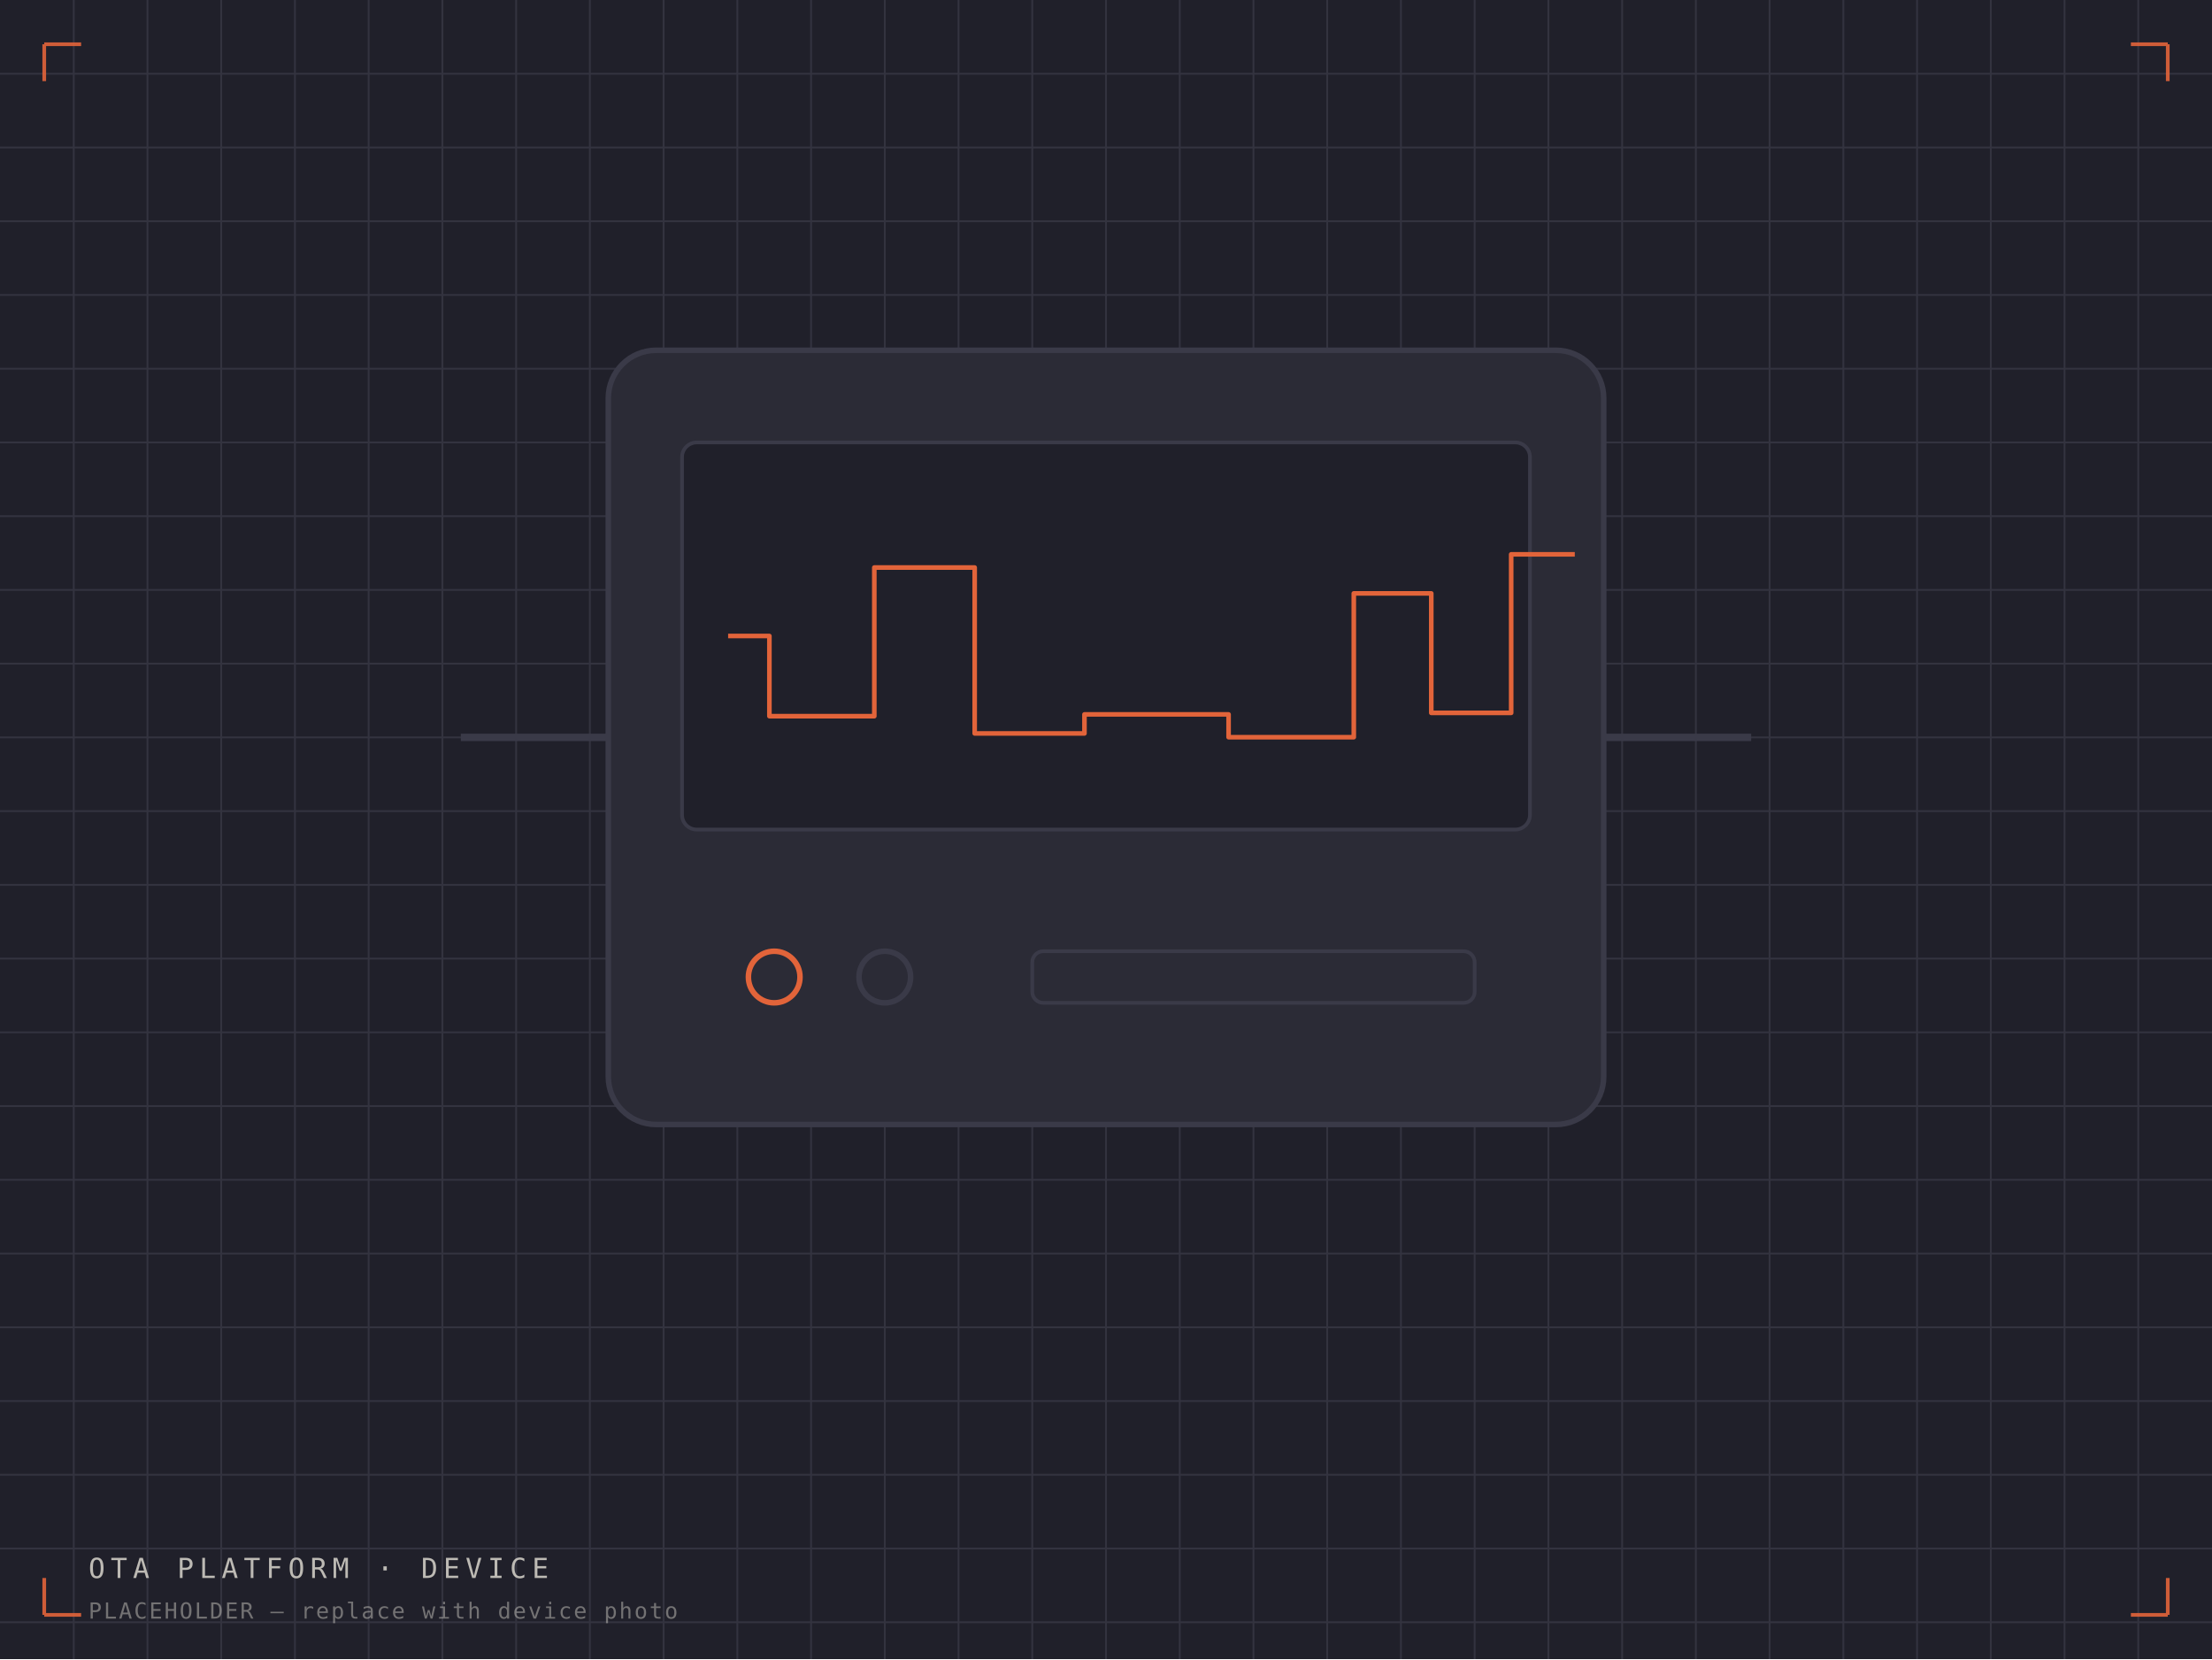
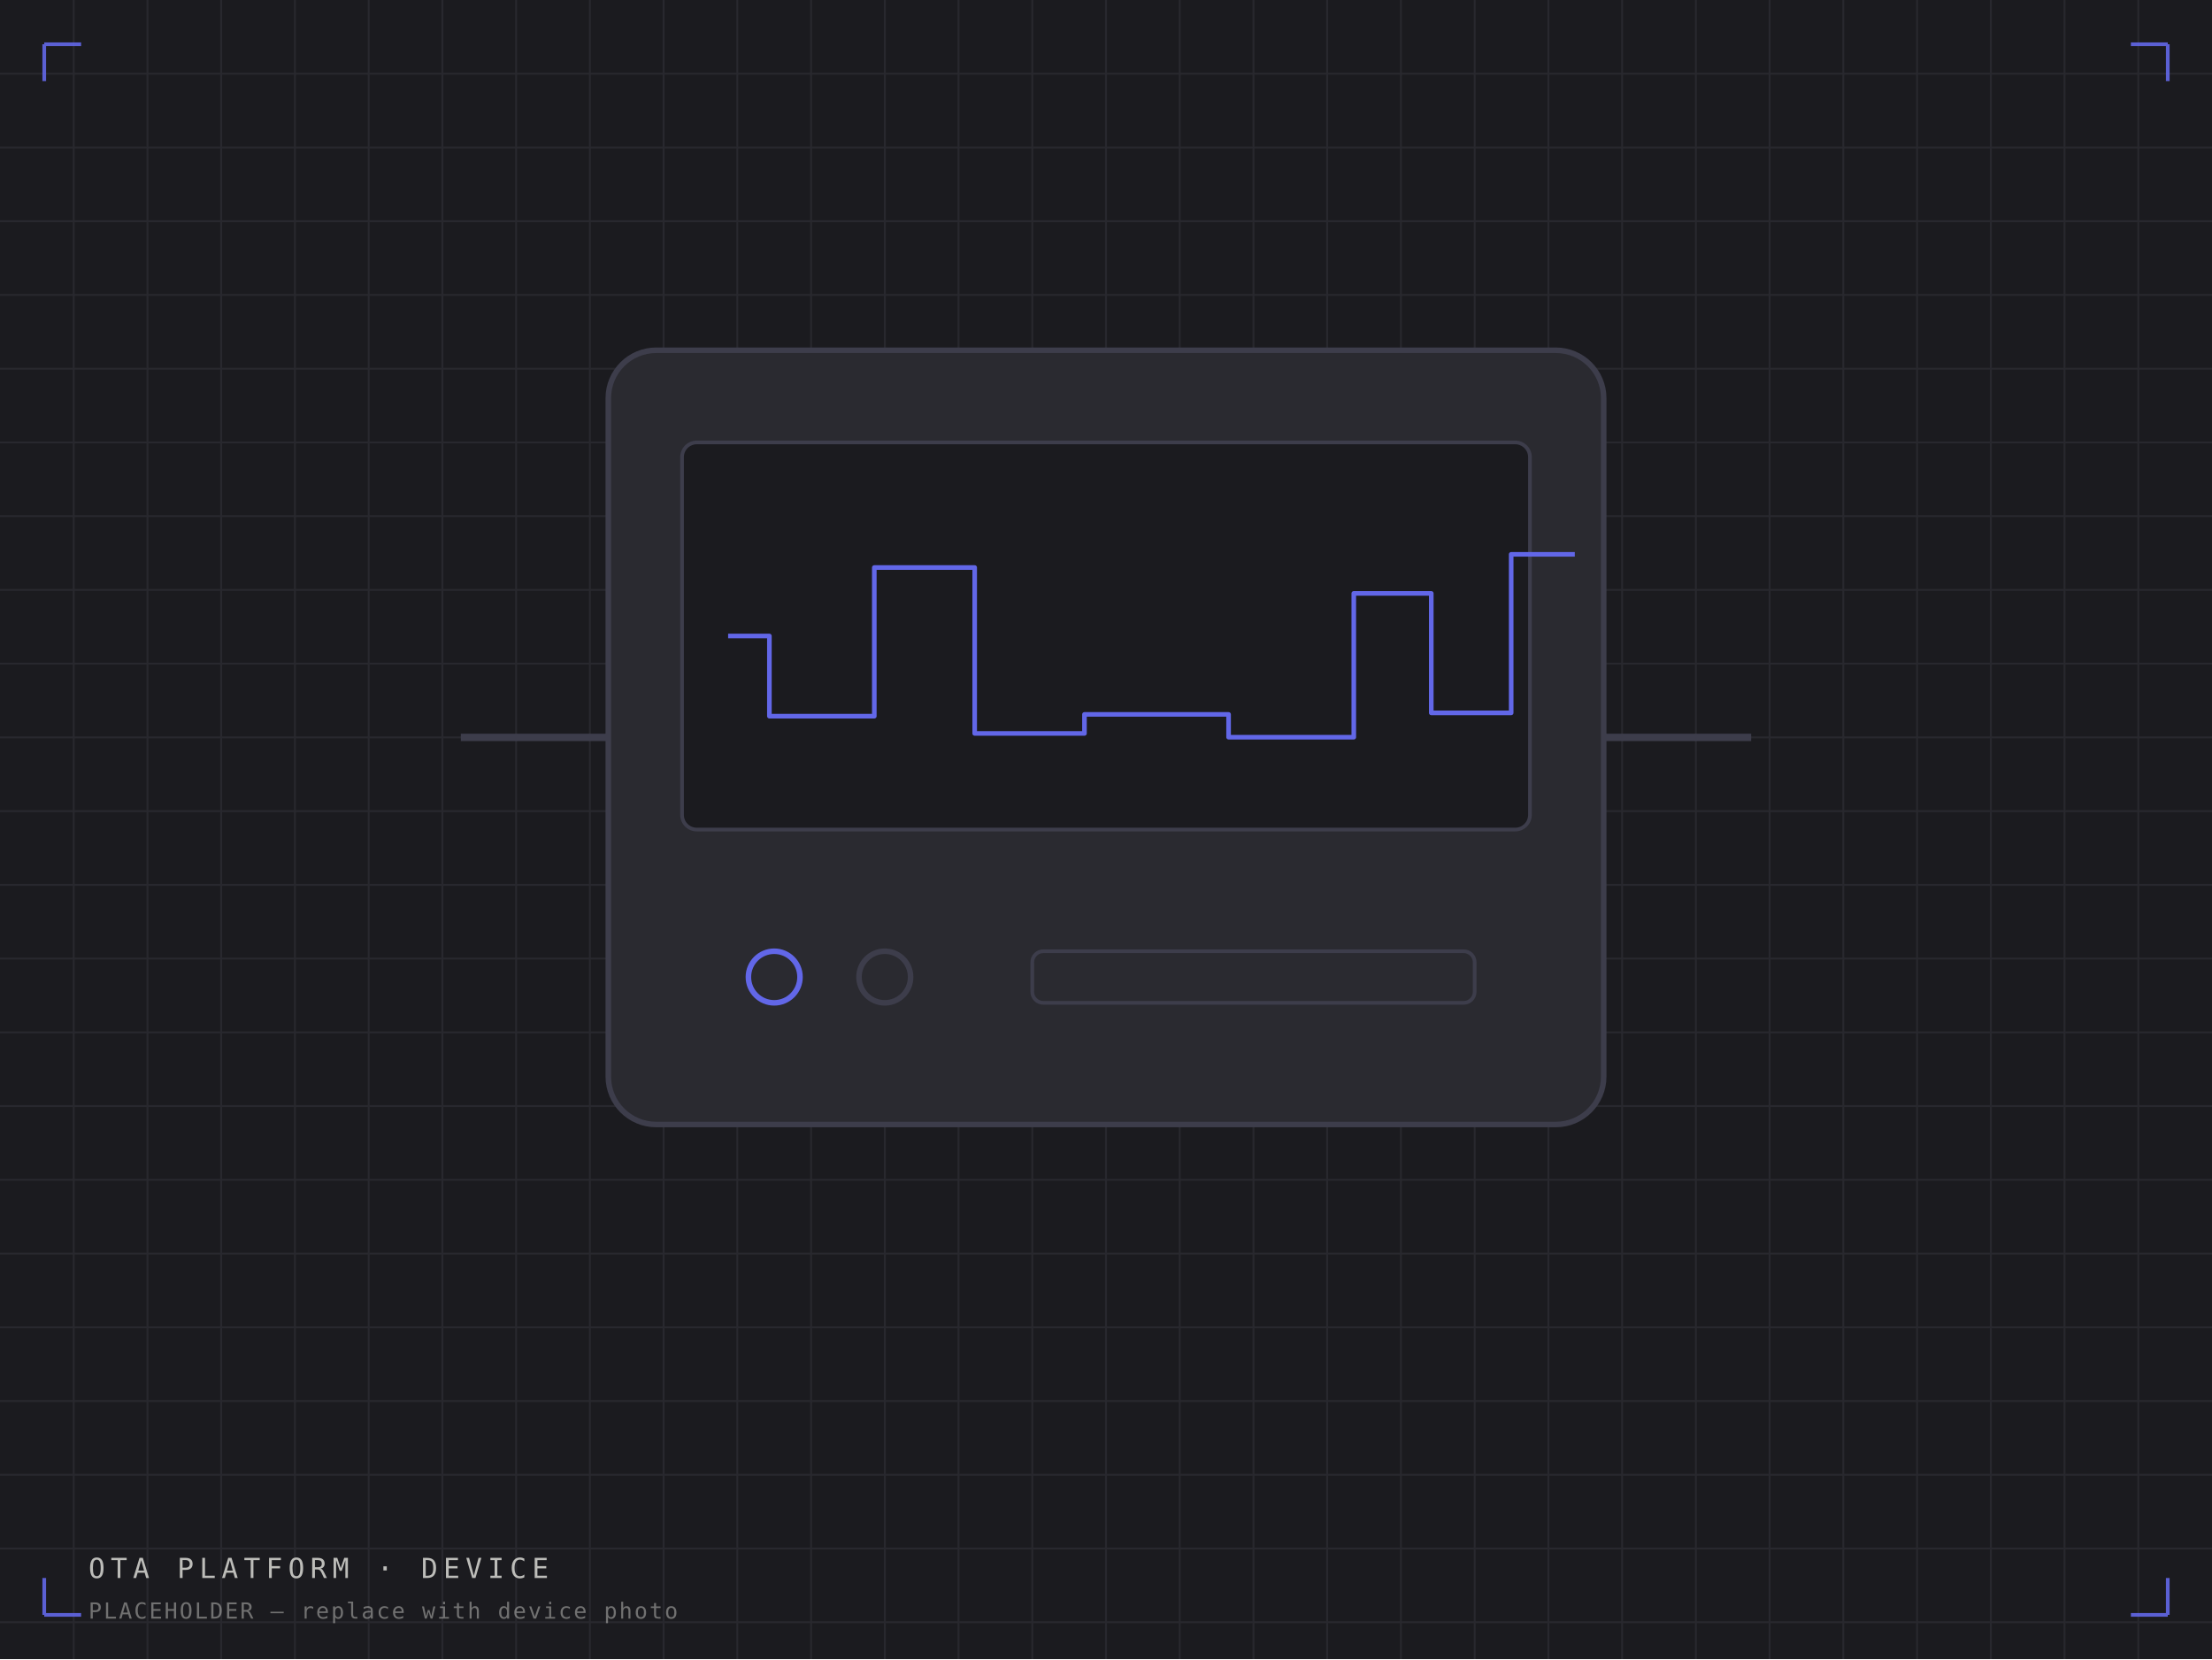
<svg xmlns="http://www.w3.org/2000/svg" width="1200" height="900" viewBox="0 0 1200 900" role="img">
-   <rect width="1200" height="900" fill="#20202a" />
-   <g stroke="#33333f" stroke-width="1">
+   <rect width="1200" height="900" fill="#1b1b1f" />
+   <g stroke="#28282e" stroke-width="1">
    <line x1="40" y1="0" x2="40" y2="900" />
    <line x1="80" y1="0" x2="80" y2="900" />
    <line x1="120" y1="0" x2="120" y2="900" />
    <line x1="160" y1="0" x2="160" y2="900" />
    <line x1="200" y1="0" x2="200" y2="900" />
    <line x1="240" y1="0" x2="240" y2="900" />
    <line x1="280" y1="0" x2="280" y2="900" />
    <line x1="320" y1="0" x2="320" y2="900" />
    <line x1="360" y1="0" x2="360" y2="900" />
    <line x1="400" y1="0" x2="400" y2="900" />
    <line x1="440" y1="0" x2="440" y2="900" />
    <line x1="480" y1="0" x2="480" y2="900" />
    <line x1="520" y1="0" x2="520" y2="900" />
    <line x1="560" y1="0" x2="560" y2="900" />
    <line x1="600" y1="0" x2="600" y2="900" />
    <line x1="640" y1="0" x2="640" y2="900" />
    <line x1="680" y1="0" x2="680" y2="900" />
    <line x1="720" y1="0" x2="720" y2="900" />
    <line x1="760" y1="0" x2="760" y2="900" />
    <line x1="800" y1="0" x2="800" y2="900" />
    <line x1="840" y1="0" x2="840" y2="900" />
    <line x1="880" y1="0" x2="880" y2="900" />
    <line x1="920" y1="0" x2="920" y2="900" />
    <line x1="960" y1="0" x2="960" y2="900" />
    <line x1="1000" y1="0" x2="1000" y2="900" />
    <line x1="1040" y1="0" x2="1040" y2="900" />
    <line x1="1080" y1="0" x2="1080" y2="900" />
    <line x1="1120" y1="0" x2="1120" y2="900" />
    <line x1="1160" y1="0" x2="1160" y2="900" />
    <line x1="0" y1="40" x2="1200" y2="40" />
    <line x1="0" y1="80" x2="1200" y2="80" />
    <line x1="0" y1="120" x2="1200" y2="120" />
    <line x1="0" y1="160" x2="1200" y2="160" />
    <line x1="0" y1="200" x2="1200" y2="200" />
    <line x1="0" y1="240" x2="1200" y2="240" />
    <line x1="0" y1="280" x2="1200" y2="280" />
    <line x1="0" y1="320" x2="1200" y2="320" />
    <line x1="0" y1="360" x2="1200" y2="360" />
    <line x1="0" y1="400" x2="1200" y2="400" />
    <line x1="0" y1="440" x2="1200" y2="440" />
    <line x1="0" y1="480" x2="1200" y2="480" />
    <line x1="0" y1="520" x2="1200" y2="520" />
    <line x1="0" y1="560" x2="1200" y2="560" />
    <line x1="0" y1="600" x2="1200" y2="600" />
    <line x1="0" y1="640" x2="1200" y2="640" />
    <line x1="0" y1="680" x2="1200" y2="680" />
    <line x1="0" y1="720" x2="1200" y2="720" />
    <line x1="0" y1="760" x2="1200" y2="760" />
    <line x1="0" y1="800" x2="1200" y2="800" />
    <line x1="0" y1="840" x2="1200" y2="840" />
    <line x1="0" y1="880" x2="1200" y2="880" />
  </g>
-   <rect x="330" y="190" width="540" height="420" rx="26" fill="#2b2b36" stroke="#3a3a48" stroke-width="3" />
-   <rect x="370" y="240" width="460" height="210" rx="8" fill="#20202a" stroke="#3a3a48" stroke-width="2" />
-   <path d="M395 345 H417.391 V388.494 H450.977 H474.309 V307.855 H509.308 H528.76 V397.857 H557.94 H588.315 V387.531 H633.878 H666.502 V399.891 H715.438 H734.425 V321.897 H762.906 H776.461 V386.702 H796.793 H819.804 V300.707 H854.319" fill="none" stroke="#e2643a" stroke-width="2.5" stroke-linejoin="round" />
-   <circle cx="420" cy="530" r="14" fill="none" stroke="#e2643a" stroke-width="3" />
-   <circle cx="480" cy="530" r="14" fill="none" stroke="#3a3a48" stroke-width="3" />
-   <rect x="560" y="516" width="240" height="28" rx="6" fill="none" stroke="#3a3a48" stroke-width="2" />
-   <line x1="330" y1="400" x2="250" y2="400" stroke="#3a3a48" stroke-width="4" />
-   <line x1="870" y1="400" x2="950" y2="400" stroke="#3a3a48" stroke-width="4" />
-   <g font-family="ui-monospace, Menlo, Consolas, monospace" fill="#d8d5cc">
+   <rect x="330" y="190" width="540" height="420" rx="26" fill="#2a2a30" stroke="#3d3d4b" stroke-width="3" />
+   <rect x="370" y="240" width="460" height="210" rx="8" fill="#1b1b1f" stroke="#3d3d4b" stroke-width="2" />
+   <path d="M395 345 H417.391 V388.494 H450.977 H474.309 V307.855 H509.308 H528.76 V397.857 H557.94 H588.315 V387.531 H633.878 H666.502 V399.891 H715.438 H734.425 V321.897 H762.906 H776.461 V386.702 H796.793 H819.804 V300.707 H854.319" fill="none" stroke="#6267e8" stroke-width="2.5" stroke-linejoin="round" />
+   <circle cx="420" cy="530" r="14" fill="none" stroke="#6267e8" stroke-width="3" />
+   <circle cx="480" cy="530" r="14" fill="none" stroke="#3d3d4b" stroke-width="3" />
+   <rect x="560" y="516" width="240" height="28" rx="6" fill="none" stroke="#3d3d4b" stroke-width="2" />
+   <line x1="330" y1="400" x2="250" y2="400" stroke="#3d3d4b" stroke-width="4" />
+   <line x1="870" y1="400" x2="950" y2="400" stroke="#3d3d4b" stroke-width="4" />
+   <g font-family="ui-monospace, Menlo, Consolas, monospace" fill="#d9d9d4">
    <text x="48" y="856" font-size="15" letter-spacing="3" opacity="0.85">OTA PLATFORM · DEVICE</text>
    <text x="48" y="878" font-size="12" letter-spacing="1" opacity="0.45">PLACEHOLDER — replace with device photo</text>
  </g>
-   <g stroke="#e2643a" stroke-width="2" opacity="0.9">
+   <g stroke="#6267e8" stroke-width="2" opacity="0.9">
    <path d="M24 24 h20 M24 24 v20" />
    <path d="M1176 24 h-20 M1176 24 v20" />
    <path d="M24 876 h20 M24 876 v-20" />
    <path d="M1176 876 h-20 M1176 876 v-20" />
  </g>
</svg>
